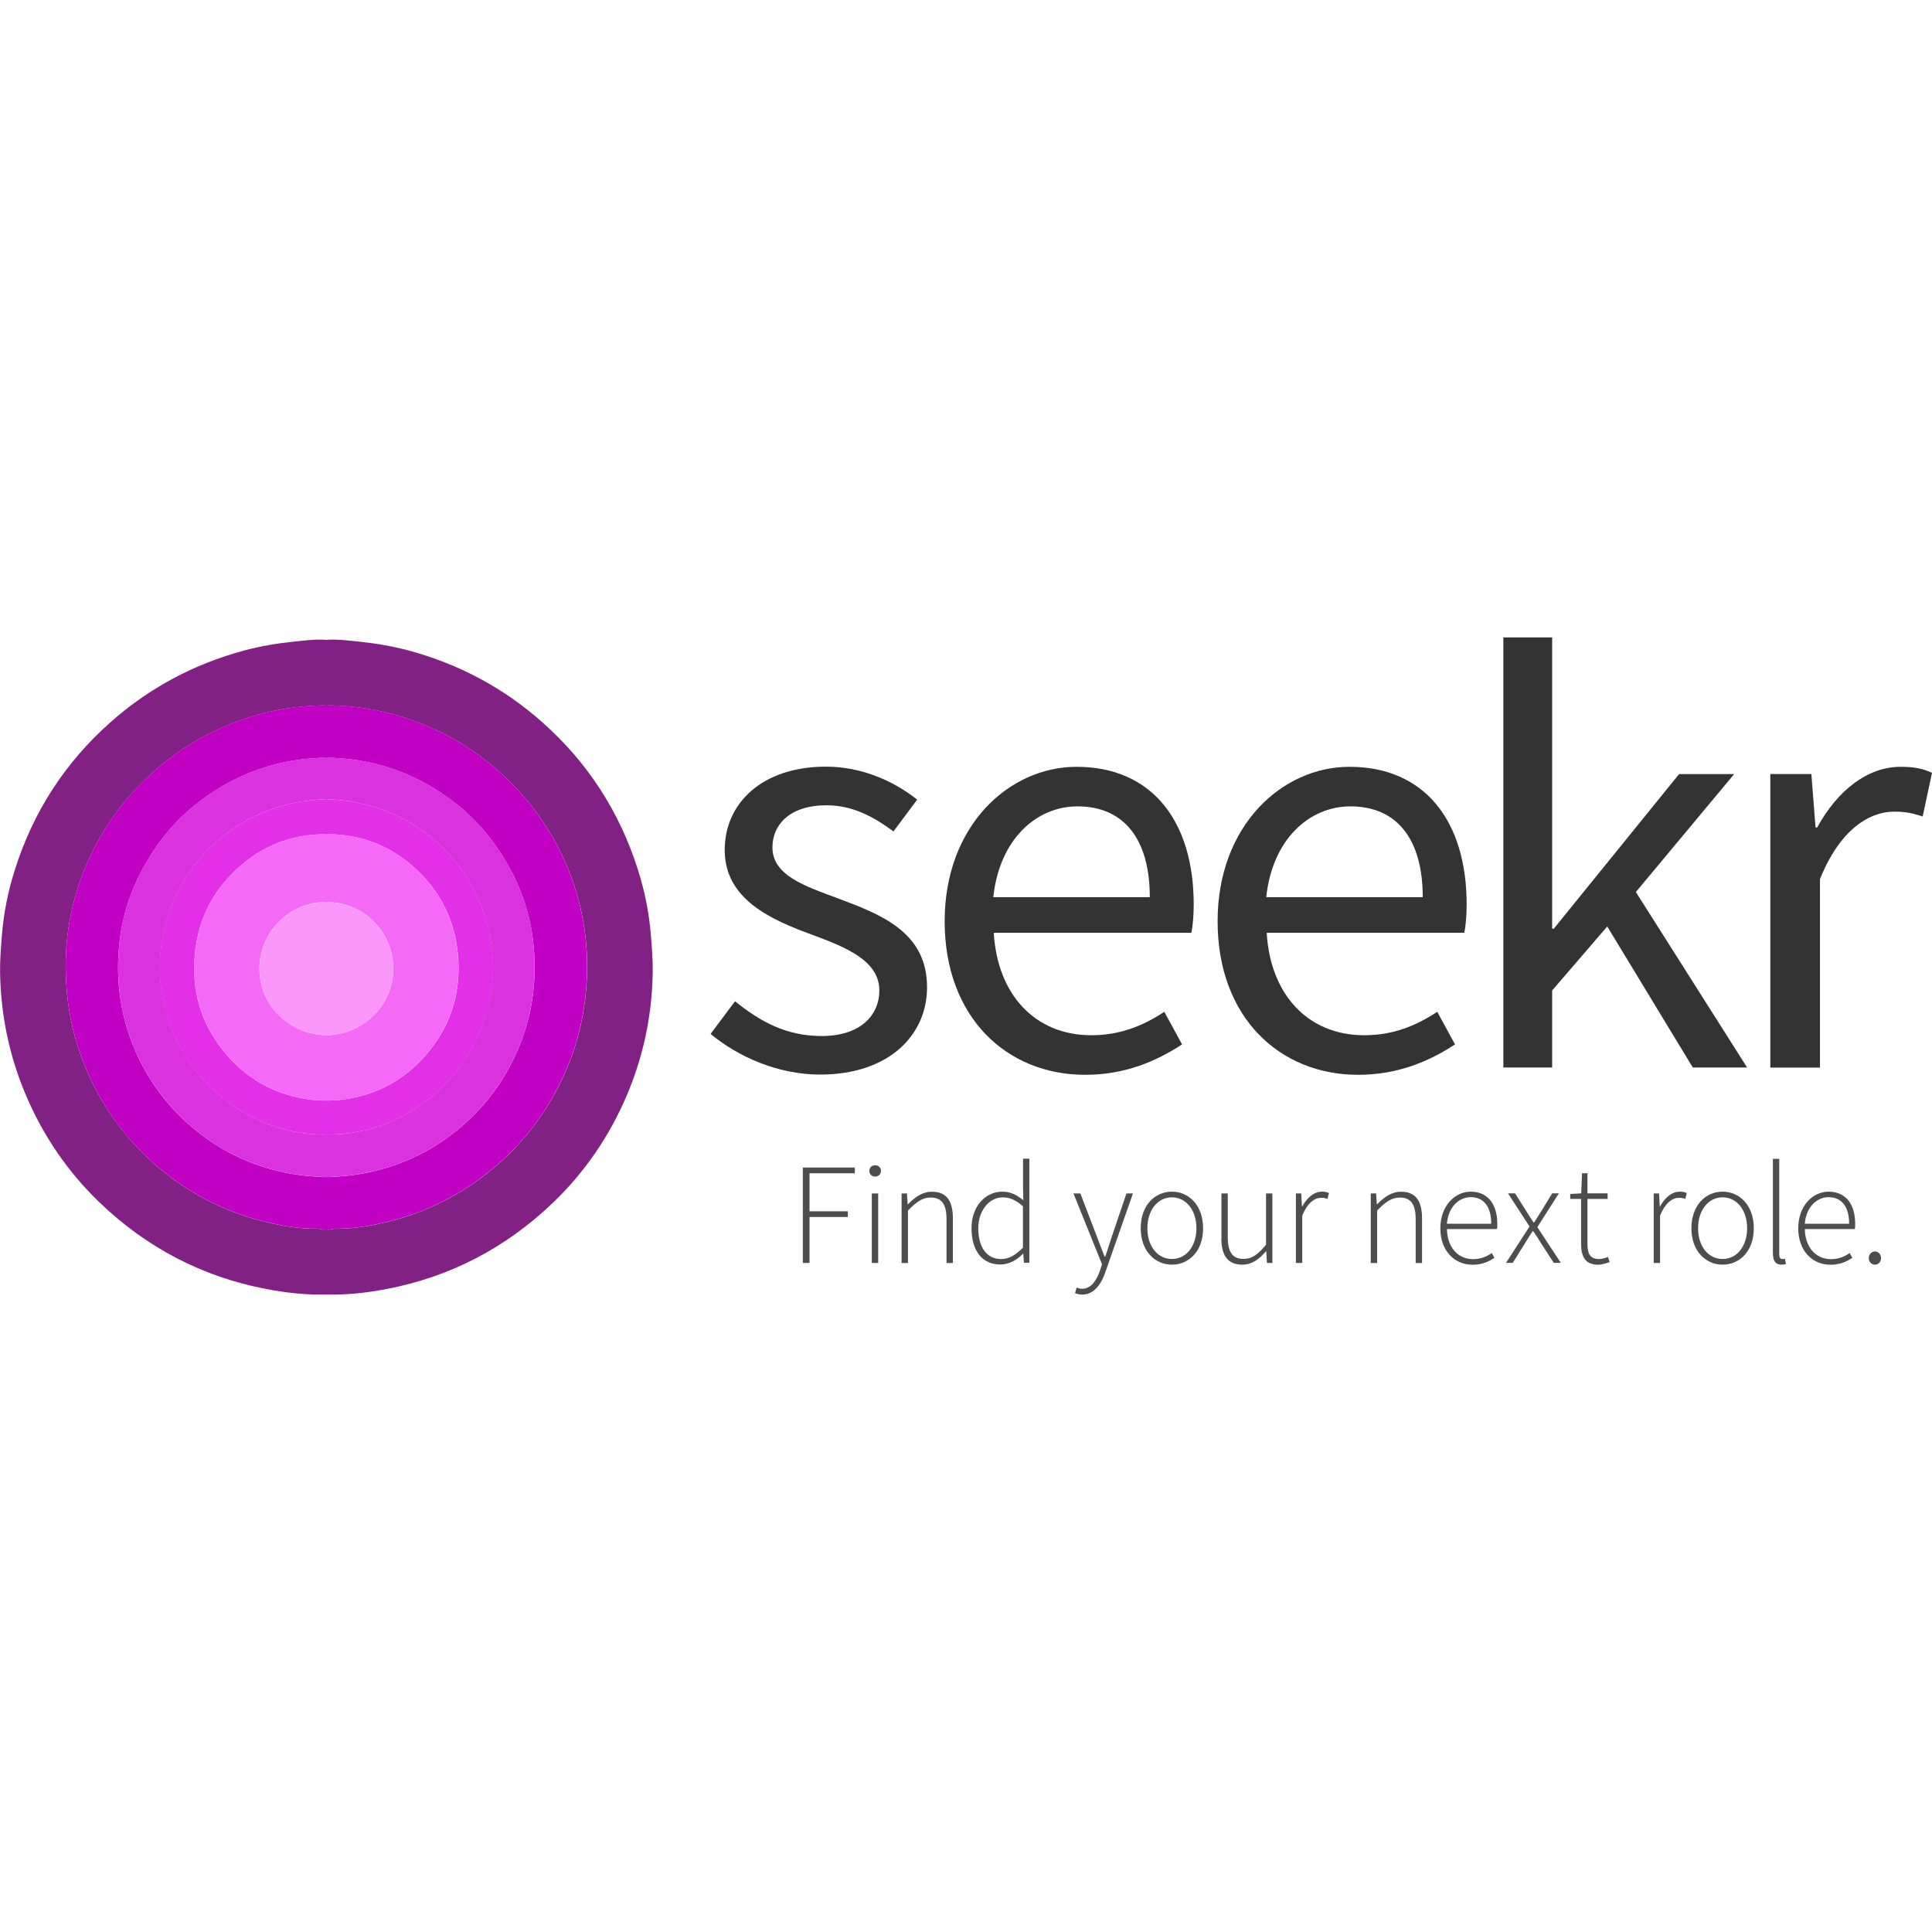
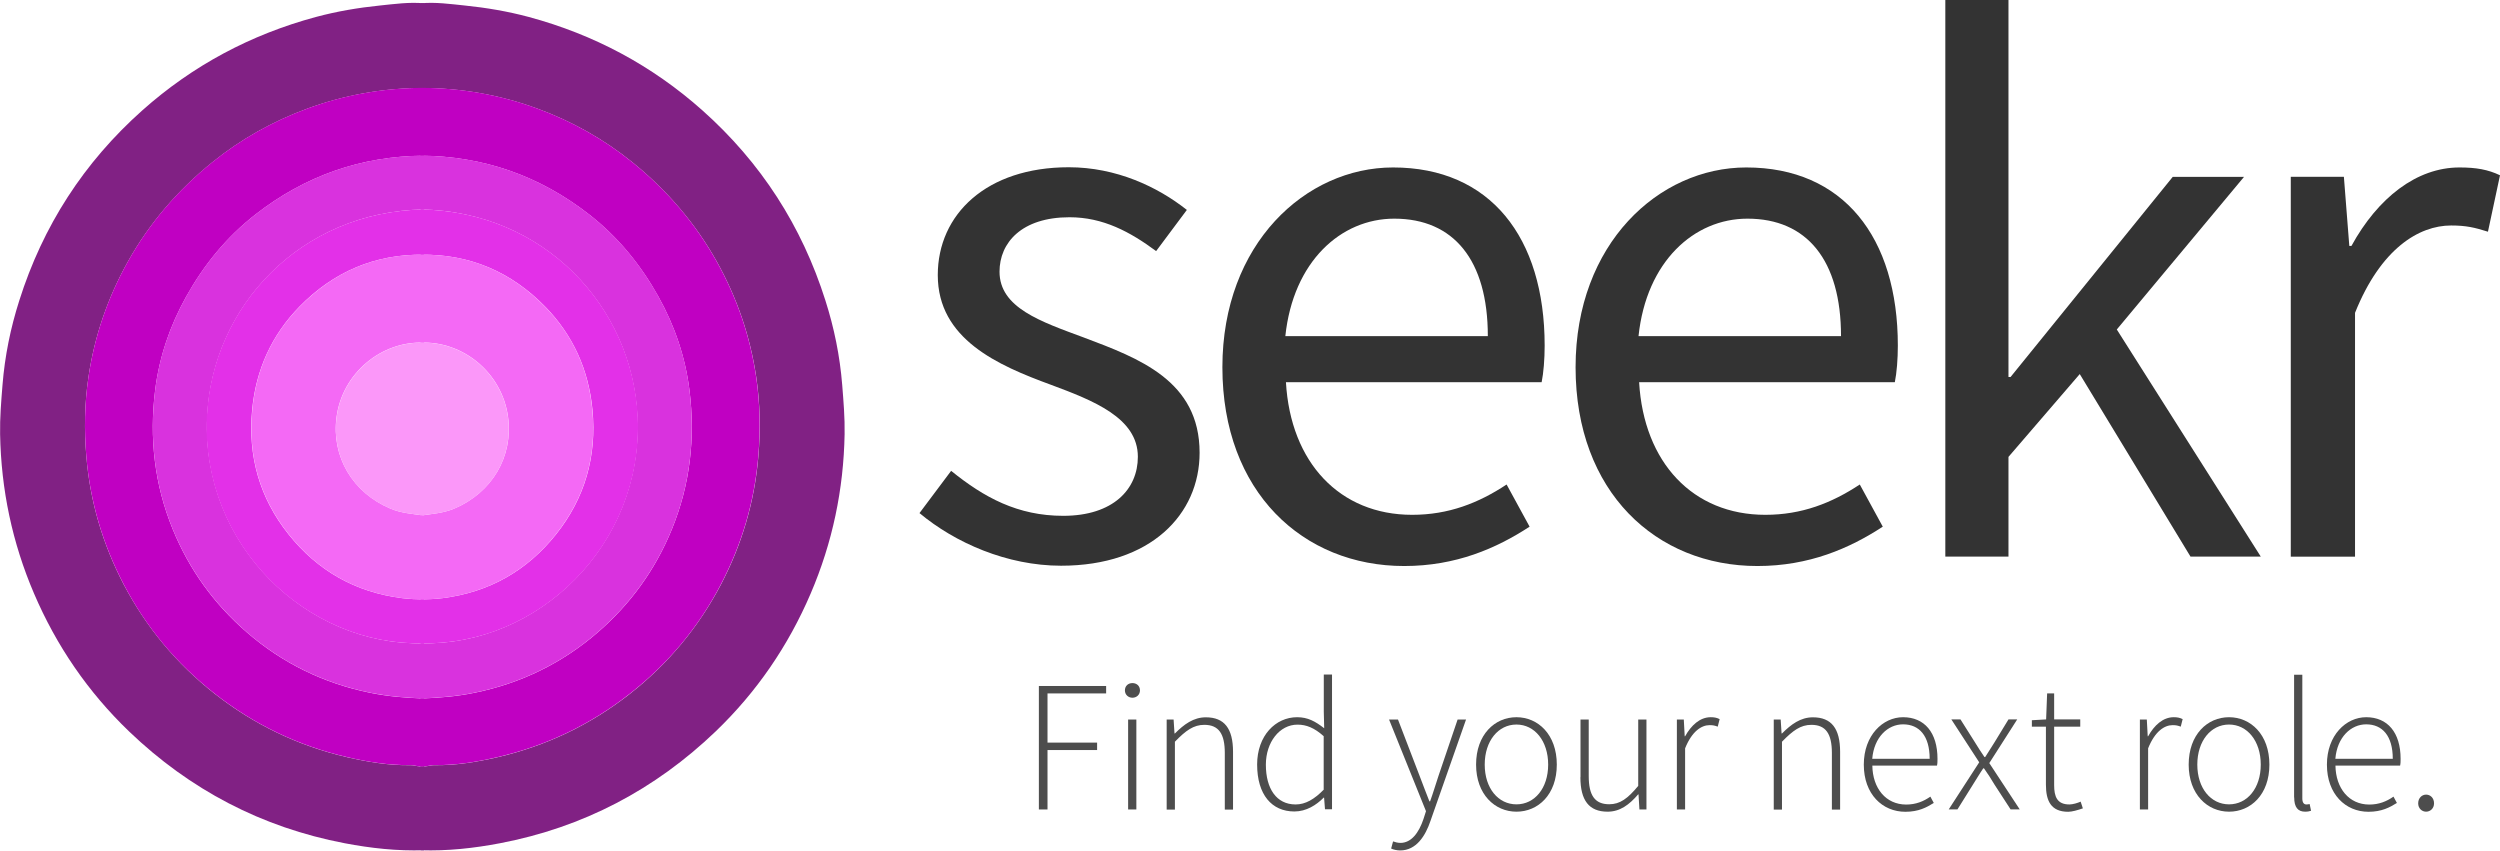
- <svg xmlns="http://www.w3.org/2000/svg" id="Layer_2" viewBox="0 0 249.02 84.71" width="200px" height="200px">
+ <svg xmlns="http://www.w3.org/2000/svg" id="Layer_2" viewBox="0 0 249.02 84.71" height="60px" width="auto">
  <defs>
    <style>.cls-1{fill:#f469f5;}.cls-2{fill:#fb97f9;}.cls-3{fill:#812184;}.cls-4{fill:#333;}.cls-5{fill:#c000c2;}.cls-6{fill:#d932de;}.cls-7{fill:#e330e8;}.cls-8{fill:#4d4d4d;}</style>
  </defs>
  <g id="Layer_1-2">
    <g>
      <g>
        <path class="cls-4" d="m91.58,51.12l3.16-4.22c3.28,2.65,6.62,4.48,11.17,4.48,4.97,0,7.43-2.65,7.43-5.88,0-3.89-4.47-5.61-8.65-7.17-5.3-1.94-11.28-4.55-11.28-10.93,0-6.05,4.85-10.74,13.05-10.74,4.71,0,8.83,1.93,11.76,4.25l-3.06,4.1c-2.6-1.92-5.28-3.37-8.63-3.37-4.77,0-6.97,2.54-6.97,5.42,0,3.6,4.11,4.97,8.4,6.56,5.46,2.06,11.53,4.28,11.53,11.48,0,6.13-4.87,11.25-13.8,11.25-5.37,0-10.56-2.28-14.11-5.25Z" />
        <path class="cls-4" d="m121.76,36.58c0-12.31,8.3-19.9,17-19.9,9.65,0,15.1,6.93,15.1,17.75,0,1.35-.11,2.7-.3,3.64h-25.47c.46,8.01,5.36,13.21,12.57,13.21,3.63,0,6.61-1.17,9.41-3.02l2.29,4.2c-3.32,2.17-7.35,3.92-12.49,3.92-10.08,0-18.11-7.37-18.11-19.8Zm26.44-3.1c0-7.58-3.41-11.7-9.32-11.7-5.32,0-10.07,4.27-10.85,11.7h20.17Z" />
        <path class="cls-4" d="m156.94,36.58c0-12.31,8.3-19.9,17-19.9,9.65,0,15.1,6.93,15.1,17.75,0,1.35-.11,2.7-.3,3.64h-25.47c.46,8.01,5.36,13.21,12.57,13.21,3.63,0,6.61-1.17,9.41-3.02l2.29,4.2c-3.32,2.17-7.35,3.92-12.49,3.92-10.08,0-18.11-7.37-18.11-19.8Zm26.44-3.1c0-7.58-3.41-11.7-9.32-11.7-5.32,0-10.07,4.27-10.85,11.7h20.17Z" />
        <path class="cls-4" d="m193.77,0h6.29v37.55h.21l16.15-19.93h7.1l-12.67,15.2,14.34,22.62h-7l-11.03-18.18-7.1,8.25v9.93h-6.29V0Z" />
        <path class="cls-4" d="m228.18,17.61h5.29l.54,6.89h.21c2.63-4.8,6.5-7.82,10.76-7.82,1.67,0,2.85.21,4.04.78l-1.2,5.62c-1.3-.41-2.15-.62-3.67-.62-3.2,0-7.01,2.3-9.57,8.7v24.29h-6.4V17.61Z" />
      </g>
      <g>
        <path class="cls-8" d="m103.48,68.33h6.7v.74h-5.84v4.9h4.94v.74h-4.94v5.92h-.86v-12.3Z" />
        <path class="cls-8" d="m112.05,68.77c0-.46.34-.73.75-.73s.75.27.75.73c0,.43-.34.73-.75.73s-.75-.3-.75-.73Zm.32,2.9h.82v8.96h-.82v-8.96Z" />
        <path class="cls-8" d="m116.2,71.67h.7l.09,1.39h.04c.91-.91,1.85-1.61,3.08-1.61,1.85,0,2.71,1.12,2.71,3.44v5.75h-.82v-5.64c0-1.9-.6-2.8-2.04-2.8-1.07,0-1.84.56-2.93,1.68v6.76h-.82v-8.96Z" />
        <path class="cls-8" d="m125.22,76.16c0-2.89,1.84-4.72,3.98-4.72,1.07,0,1.81.41,2.7,1.1l-.04-1.65v-3.7h.82v13.42h-.7l-.09-1.16h-.04c-.73.74-1.73,1.38-2.92,1.38-2.25,0-3.71-1.67-3.71-4.69Zm6.63,2.48v-5.31c-.94-.84-1.73-1.15-2.61-1.15-1.78,0-3.15,1.74-3.15,3.99,0,2.39,1.06,3.96,2.96,3.96.99,0,1.87-.52,2.81-1.48Z" />
        <path class="cls-8" d="m138.57,84.52l.19-.71c.18.07.48.15.73.15,1.09,0,1.84-1.01,2.3-2.38l.25-.78-3.68-9.13h.89l2.16,5.63c.29.76.65,1.72.97,2.52h.07c.29-.79.57-1.75.83-2.52l1.91-5.63h.84l-3.54,10.09c-.5,1.49-1.41,2.95-3.02,2.95-.33,0-.67-.08-.91-.19Z" />
        <path class="cls-8" d="m147.03,76.16c0-3,1.87-4.72,4.02-4.72s4.02,1.72,4.02,4.72-1.87,4.69-4.02,4.69-4.02-1.72-4.02-4.69Zm7.18,0c0-2.36-1.35-3.99-3.16-3.99s-3.16,1.63-3.16,3.99,1.35,3.96,3.16,3.96,3.16-1.6,3.16-3.96Z" />
        <path class="cls-8" d="m157.43,77.42v-5.75h.82v5.64c0,1.9.6,2.8,2.04,2.8,1.07,0,1.84-.56,2.89-1.83v-6.61h.82v8.96h-.7l-.09-1.5h-.04c-.88,1.03-1.81,1.72-3.04,1.72-1.85,0-2.71-1.12-2.71-3.44Z" />
        <path class="cls-8" d="m167.02,71.67h.7l.09,1.67h.04c.61-1.1,1.48-1.9,2.55-1.9.33,0,.59.04.89.19l-.19.75c-.3-.11-.47-.15-.81-.15-.81,0-1.76.61-2.44,2.31v6.09h-.82v-8.96Z" />
        <path class="cls-8" d="m176.67,71.67h.7l.09,1.39h.04c.91-.91,1.85-1.61,3.08-1.61,1.85,0,2.71,1.12,2.71,3.44v5.75h-.82v-5.64c0-1.9-.6-2.8-2.04-2.8-1.07,0-1.84.56-2.93,1.68v6.76h-.82v-8.96Z" />
        <path class="cls-8" d="m185.65,76.16c0-2.92,1.9-4.72,3.91-4.72,2.12,0,3.43,1.51,3.43,4.15,0,.22,0,.45-.05.67h-6.44c.03,2.26,1.35,3.88,3.37,3.88.97,0,1.74-.32,2.41-.79l.34.63c-.71.44-1.51.88-2.83.88-2.29,0-4.14-1.76-4.14-4.69Zm6.56-.58c0-2.29-1.04-3.43-2.65-3.43-1.52,0-2.89,1.28-3.07,3.43h5.72Z" />
        <path class="cls-8" d="m197.15,75.94l-2.78-4.28h.91l1.44,2.28c.29.49.62.98.95,1.47h.07c.32-.49.61-.98.93-1.47l1.39-2.28h.87l-2.78,4.35,3.03,4.61h-.91l-1.59-2.45c-.33-.56-.69-1.12-1.06-1.64h-.07c-.36.52-.68,1.08-1.04,1.64l-1.53,2.45h-.87l3.03-4.68Z" />
        <path class="cls-8" d="m203.79,78.15v-5.77h-1.4v-.64l1.42-.08.1-2.59h.7v2.59h2.6v.72h-2.6v5.83c0,1.14.29,1.92,1.52,1.92.33,0,.8-.14,1.12-.28l.22.67c-.52.18-1.09.34-1.46.34-1.72,0-2.22-1.09-2.22-2.7Z" />
        <path class="cls-8" d="m213.14,71.67h.7l.09,1.67h.04c.61-1.1,1.48-1.9,2.55-1.9.33,0,.59.04.89.19l-.19.75c-.3-.11-.47-.15-.81-.15-.81,0-1.76.61-2.44,2.31v6.09h-.82v-8.96Z" />
        <path class="cls-8" d="m218.01,76.16c0-3,1.87-4.72,4.02-4.72s4.02,1.72,4.02,4.72-1.87,4.69-4.02,4.69-4.02-1.72-4.02-4.69Zm7.18,0c0-2.36-1.35-3.99-3.16-3.99s-3.16,1.63-3.16,3.99,1.35,3.96,3.16,3.96,3.16-1.6,3.16-3.96Z" />
        <path class="cls-8" d="m228.51,79.43v-12.22h.82v12.33c0,.4.16.59.39.59.08,0,.15,0,.34-.04l.14.67c-.17.05-.32.09-.59.09-.72,0-1.09-.44-1.09-1.43Z" />
        <path class="cls-8" d="m231.78,76.16c0-2.92,1.9-4.72,3.91-4.72,2.12,0,3.43,1.51,3.43,4.15,0,.22,0,.45-.05.67h-6.44c.03,2.26,1.35,3.88,3.37,3.88.97,0,1.74-.32,2.41-.79l.34.63c-.71.44-1.51.88-2.83.88-2.29,0-4.14-1.76-4.14-4.69Zm6.56-.58c0-2.29-1.04-3.43-2.65-3.43-1.52,0-2.89,1.28-3.07,3.43h5.72Z" />
        <path class="cls-8" d="m240.87,80.02c0-.54.38-.87.79-.87s.79.32.79.87c0,.51-.38.83-.79.83s-.79-.32-.79-.83Z" />
      </g>
      <g>
        <path class="cls-3" d="m41.9,84.69l-.02-8.35v-.02c.47.12.92-.11,1.4-.1,2.12.03,4.2-.32,6.26-.79,4.88-1.13,9.3-3.25,13.23-6.34,3.78-2.97,6.8-6.6,9.04-10.86,2.09-4,3.35-8.23,3.73-12.74.23-2.66.18-5.3-.21-7.93-.6-4.07-1.92-7.92-3.94-11.52-2.15-3.84-4.98-7.11-8.39-9.87-2.86-2.31-6.02-4.08-9.47-5.35-3.76-1.38-7.64-2.06-11.64-2.06v-.02c0-2.8,0-5.6,0-8.41,1.49-.14,2.95.07,4.42.22,2.15.22,4.27.58,6.36,1.14,6.49,1.75,12.27,4.83,17.29,9.3,5.83,5.19,9.91,11.52,12.26,18.95.87,2.73,1.44,5.52,1.67,8.4.13,1.64.27,3.27.24,4.91-.1,5.51-1.21,10.81-3.38,15.87-2.23,5.21-5.38,9.81-9.46,13.73-6.06,5.81-13.21,9.56-21.47,11.14-2.61.5-5.25.79-7.91.7Z" />
        <path class="cls-5" d="m41.88,76.32c0-2.25,0-4.5,0-6.74h.01c1.8-.06,3.6-.21,5.36-.57,4.62-.94,8.75-2.95,12.3-6.03,3.26-2.82,5.73-6.24,7.37-10.25,1.83-4.47,2.35-9.11,1.76-13.85-.41-3.3-1.47-6.42-3.1-9.34-1.77-3.17-4.02-5.93-6.89-8.17-4.94-3.85-10.53-5.82-16.8-5.86h-.01c0-2.25,0-4.5,0-6.76,4,0,7.89.68,11.64,2.06,3.45,1.27,6.61,3.04,9.47,5.35,3.42,2.76,6.24,6.03,8.39,9.87,2.02,3.6,3.34,7.45,3.94,11.52.39,2.63.43,5.27.21,7.93-.38,4.51-1.64,8.74-3.73,12.74-2.23,4.27-5.25,7.89-9.04,10.86-3.94,3.1-8.35,5.21-13.23,6.34-2.06.48-4.14.82-6.26.79-.47,0-.92.22-1.4.1Z" />
        <path class="cls-6" d="m41.9,69.58v-5.51s.01.01.01.01c11.67.28,22.16-9.82,21.59-22.53-.49-11.03-9.34-20.48-21.6-20.69h-.03c0-1.78.01-3.57.02-5.36,6.27.04,11.86,2.01,16.8,5.86,2.87,2.24,5.12,4.99,6.89,8.17,1.63,2.92,2.7,6.05,3.1,9.34.58,4.75.07,9.39-1.76,13.85-1.64,4.01-4.12,7.43-7.37,10.25-3.55,3.08-7.68,5.09-12.3,6.03-1.77.36-3.56.51-5.36.57Z" />
        <path class="cls-7" d="m41.91,64.08c0-1.45,0-2.9,0-4.35,0,0,0-.02,0-.02.73-.01,1.45-.04,2.18-.13,4.64-.59,8.41-2.73,11.31-6.37,2.88-3.62,4.05-7.76,3.62-12.38-.38-3.99-1.94-7.44-4.72-10.29-3.38-3.45-7.5-5.24-12.38-5.17,0-.04-.02-.08-.03-.11.01-1.47.03-2.93.04-4.4,12.25.21,21.1,9.66,21.6,20.69.57,12.71-9.92,22.81-21.59,22.53Z" />
        <path class="cls-1" d="m41.91,59.71c0-2.78-.01-5.57-.02-8.35h0c1.13-.18,2.27-.24,3.35-.7,3.75-1.58,5.9-5.16,5.37-9.12-.59-4.42-4.52-7.59-8.71-7.41h0c0-2.92,0-5.84,0-8.76,4.88-.08,9,1.72,12.38,5.17,2.79,2.84,4.35,6.3,4.72,10.29.44,4.62-.74,8.76-3.62,12.38-2.89,3.64-6.67,5.78-11.31,6.37-.73.09-1.45.12-2.18.13Z" />
        <path class="cls-2" d="m41.89,51.36c0-5.74,0-11.48,0-17.22,4.19-.18,8.12,2.99,8.71,7.41.53,3.97-1.62,7.55-5.37,9.12-1.08.45-2.22.52-3.35.69Z" />
        <path class="cls-3" d="m42.24,84.69l.02-8.35v-.02c-.47.12-.92-.11-1.4-.1-2.12.03-4.2-.32-6.26-.79-4.88-1.13-9.3-3.25-13.23-6.34-3.78-2.97-6.8-6.6-9.04-10.86-2.09-4-3.35-8.23-3.73-12.74-.23-2.66-.18-5.3.21-7.93.6-4.07,1.92-7.92,3.94-11.52,2.15-3.84,4.98-7.11,8.39-9.87,2.86-2.31,6.02-4.08,9.47-5.35,3.76-1.38,7.64-2.06,11.64-2.06v-.02c0-2.8,0-5.6,0-8.41-1.49-.14-2.95.07-4.42.22-2.15.22-4.27.58-6.36,1.14-6.49,1.75-12.27,4.83-17.29,9.3-5.83,5.19-9.91,11.52-12.26,18.95-.87,2.73-1.44,5.52-1.67,8.4-.13,1.64-.27,3.27-.24,4.91.1,5.51,1.21,10.81,3.38,15.87,2.23,5.21,5.38,9.81,9.46,13.73,6.06,5.81,13.21,9.56,21.47,11.14,2.61.5,5.25.79,7.91.7Z" />
        <path class="cls-5" d="m42.25,76.32c0-2.25,0-4.5,0-6.74h-.01c-1.8-.06-3.6-.21-5.36-.57-4.62-.94-8.75-2.95-12.3-6.03-3.26-2.82-5.73-6.24-7.37-10.25-1.83-4.47-2.35-9.11-1.76-13.85.41-3.3,1.47-6.42,3.1-9.34,1.77-3.17,4.02-5.93,6.89-8.17,4.94-3.85,10.53-5.82,16.8-5.86h.01c0-2.25,0-4.5,0-6.76-4,0-7.89.68-11.64,2.06-3.45,1.27-6.61,3.04-9.47,5.35-3.42,2.76-6.24,6.03-8.39,9.87-2.02,3.6-3.34,7.45-3.94,11.52-.39,2.63-.43,5.27-.21,7.93.38,4.51,1.64,8.74,3.73,12.74,2.23,4.27,5.25,7.89,9.04,10.86,3.94,3.1,8.35,5.21,13.23,6.34,2.06.48,4.14.82,6.26.79.47,0,.92.22,1.4.1Z" />
        <path class="cls-6" d="m42.23,69.58v-5.51s-.01.01-.01.01c-11.67.28-22.16-9.82-21.59-22.53.49-11.03,9.34-20.48,21.6-20.69h.03c0-1.78-.01-3.57-.02-5.36-6.27.04-11.86,2.01-16.8,5.86-2.87,2.24-5.12,4.99-6.89,8.17-1.63,2.92-2.7,6.05-3.1,9.34-.58,4.75-.07,9.39,1.76,13.85,1.64,4.01,4.12,7.43,7.37,10.25,3.55,3.08,7.68,5.09,12.3,6.03,1.77.36,3.56.51,5.36.57Z" />
        <path class="cls-7" d="m42.22,64.08c0-1.45,0-2.9,0-4.35,0,0,0-.02,0-.02-.73-.01-1.45-.04-2.18-.13-4.64-.59-8.41-2.73-11.31-6.37-2.88-3.62-4.05-7.76-3.62-12.38.38-3.99,1.94-7.44,4.72-10.29,3.38-3.45,7.5-5.24,12.38-5.17,0-.04.02-.08.03-.11-.01-1.47-.03-2.93-.04-4.4-12.25.21-21.1,9.66-21.6,20.69-.57,12.71,9.92,22.81,21.59,22.53Z" />
        <path class="cls-1" d="m42.22,59.71c0-2.78.01-5.57.02-8.35h0c-1.13-.18-2.27-.24-3.35-.7-3.75-1.58-5.9-5.16-5.37-9.12.59-4.42,4.52-7.59,8.71-7.41h0c0-2.92,0-5.84,0-8.76-4.88-.08-9,1.72-12.38,5.17-2.79,2.84-4.35,6.3-4.72,10.29-.44,4.62.74,8.76,3.62,12.38,2.89,3.64,6.67,5.78,11.31,6.37.73.09,1.45.12,2.18.13Z" />
        <path class="cls-2" d="m42.24,51.36c0-5.74,0-11.48,0-17.22-4.19-.18-8.12,2.99-8.71,7.41-.53,3.97,1.62,7.55,5.37,9.12,1.08.45,2.22.52,3.35.69Z" />
      </g>
    </g>
  </g>
</svg>
